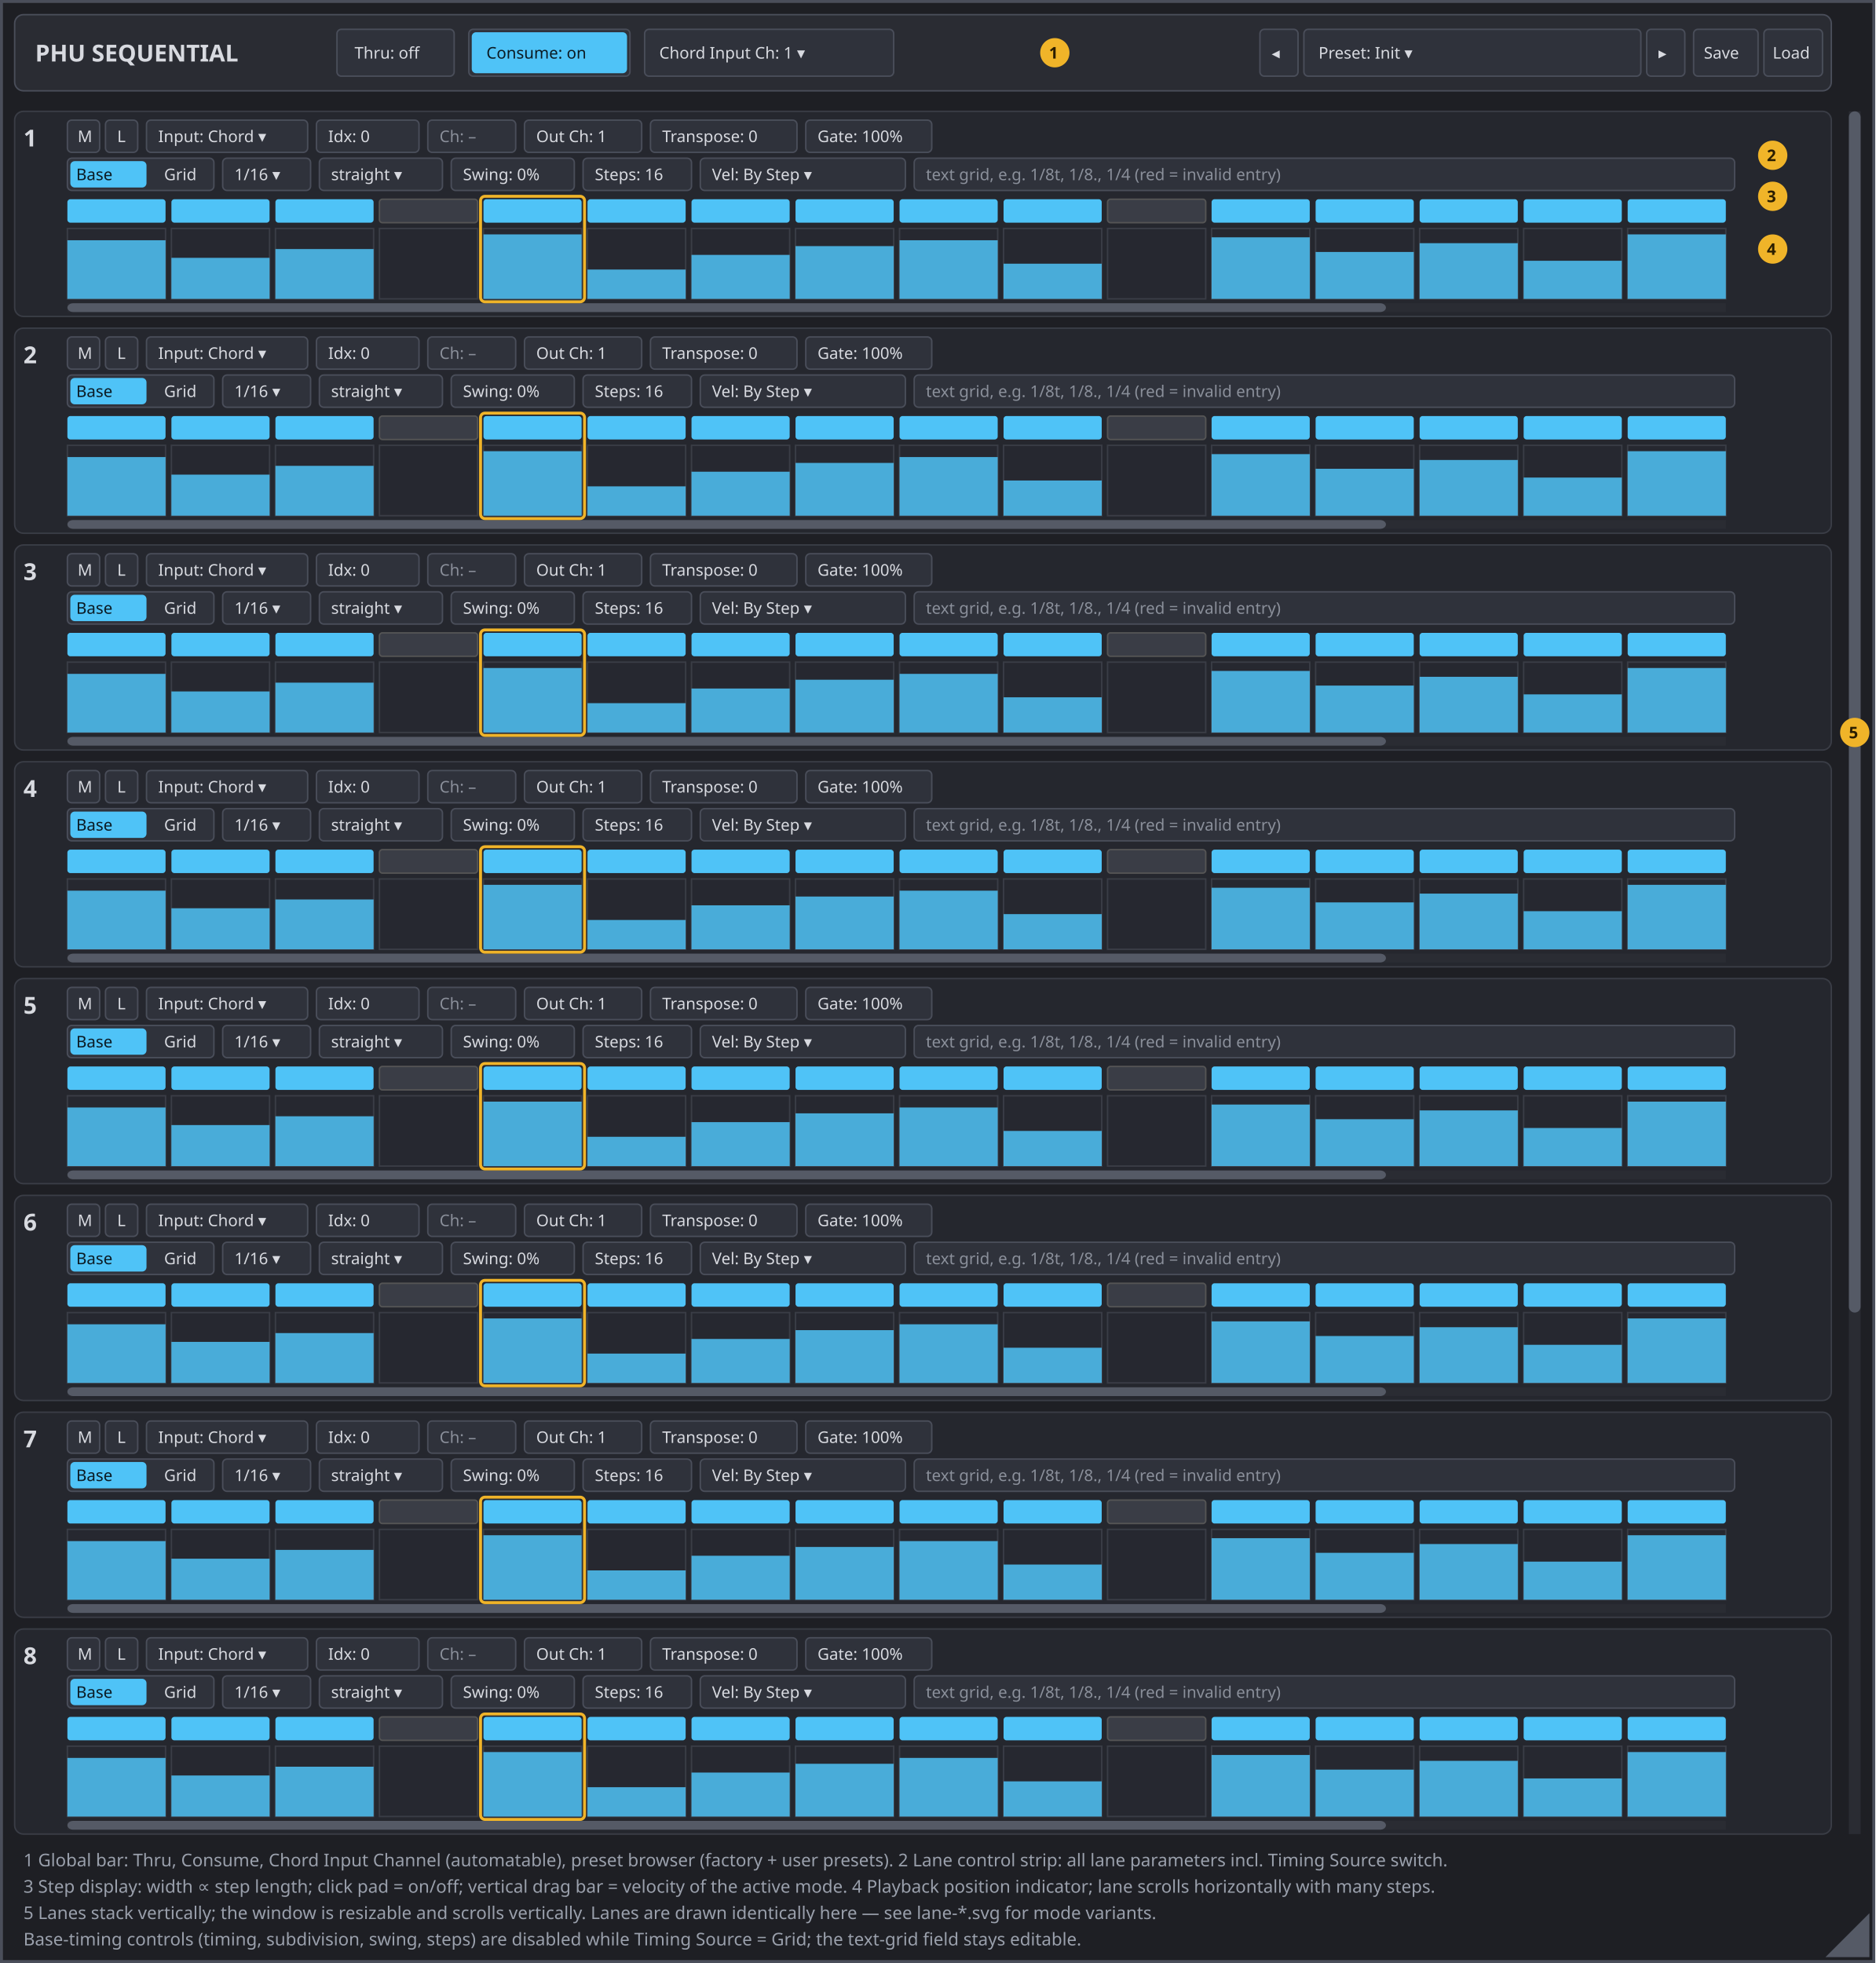
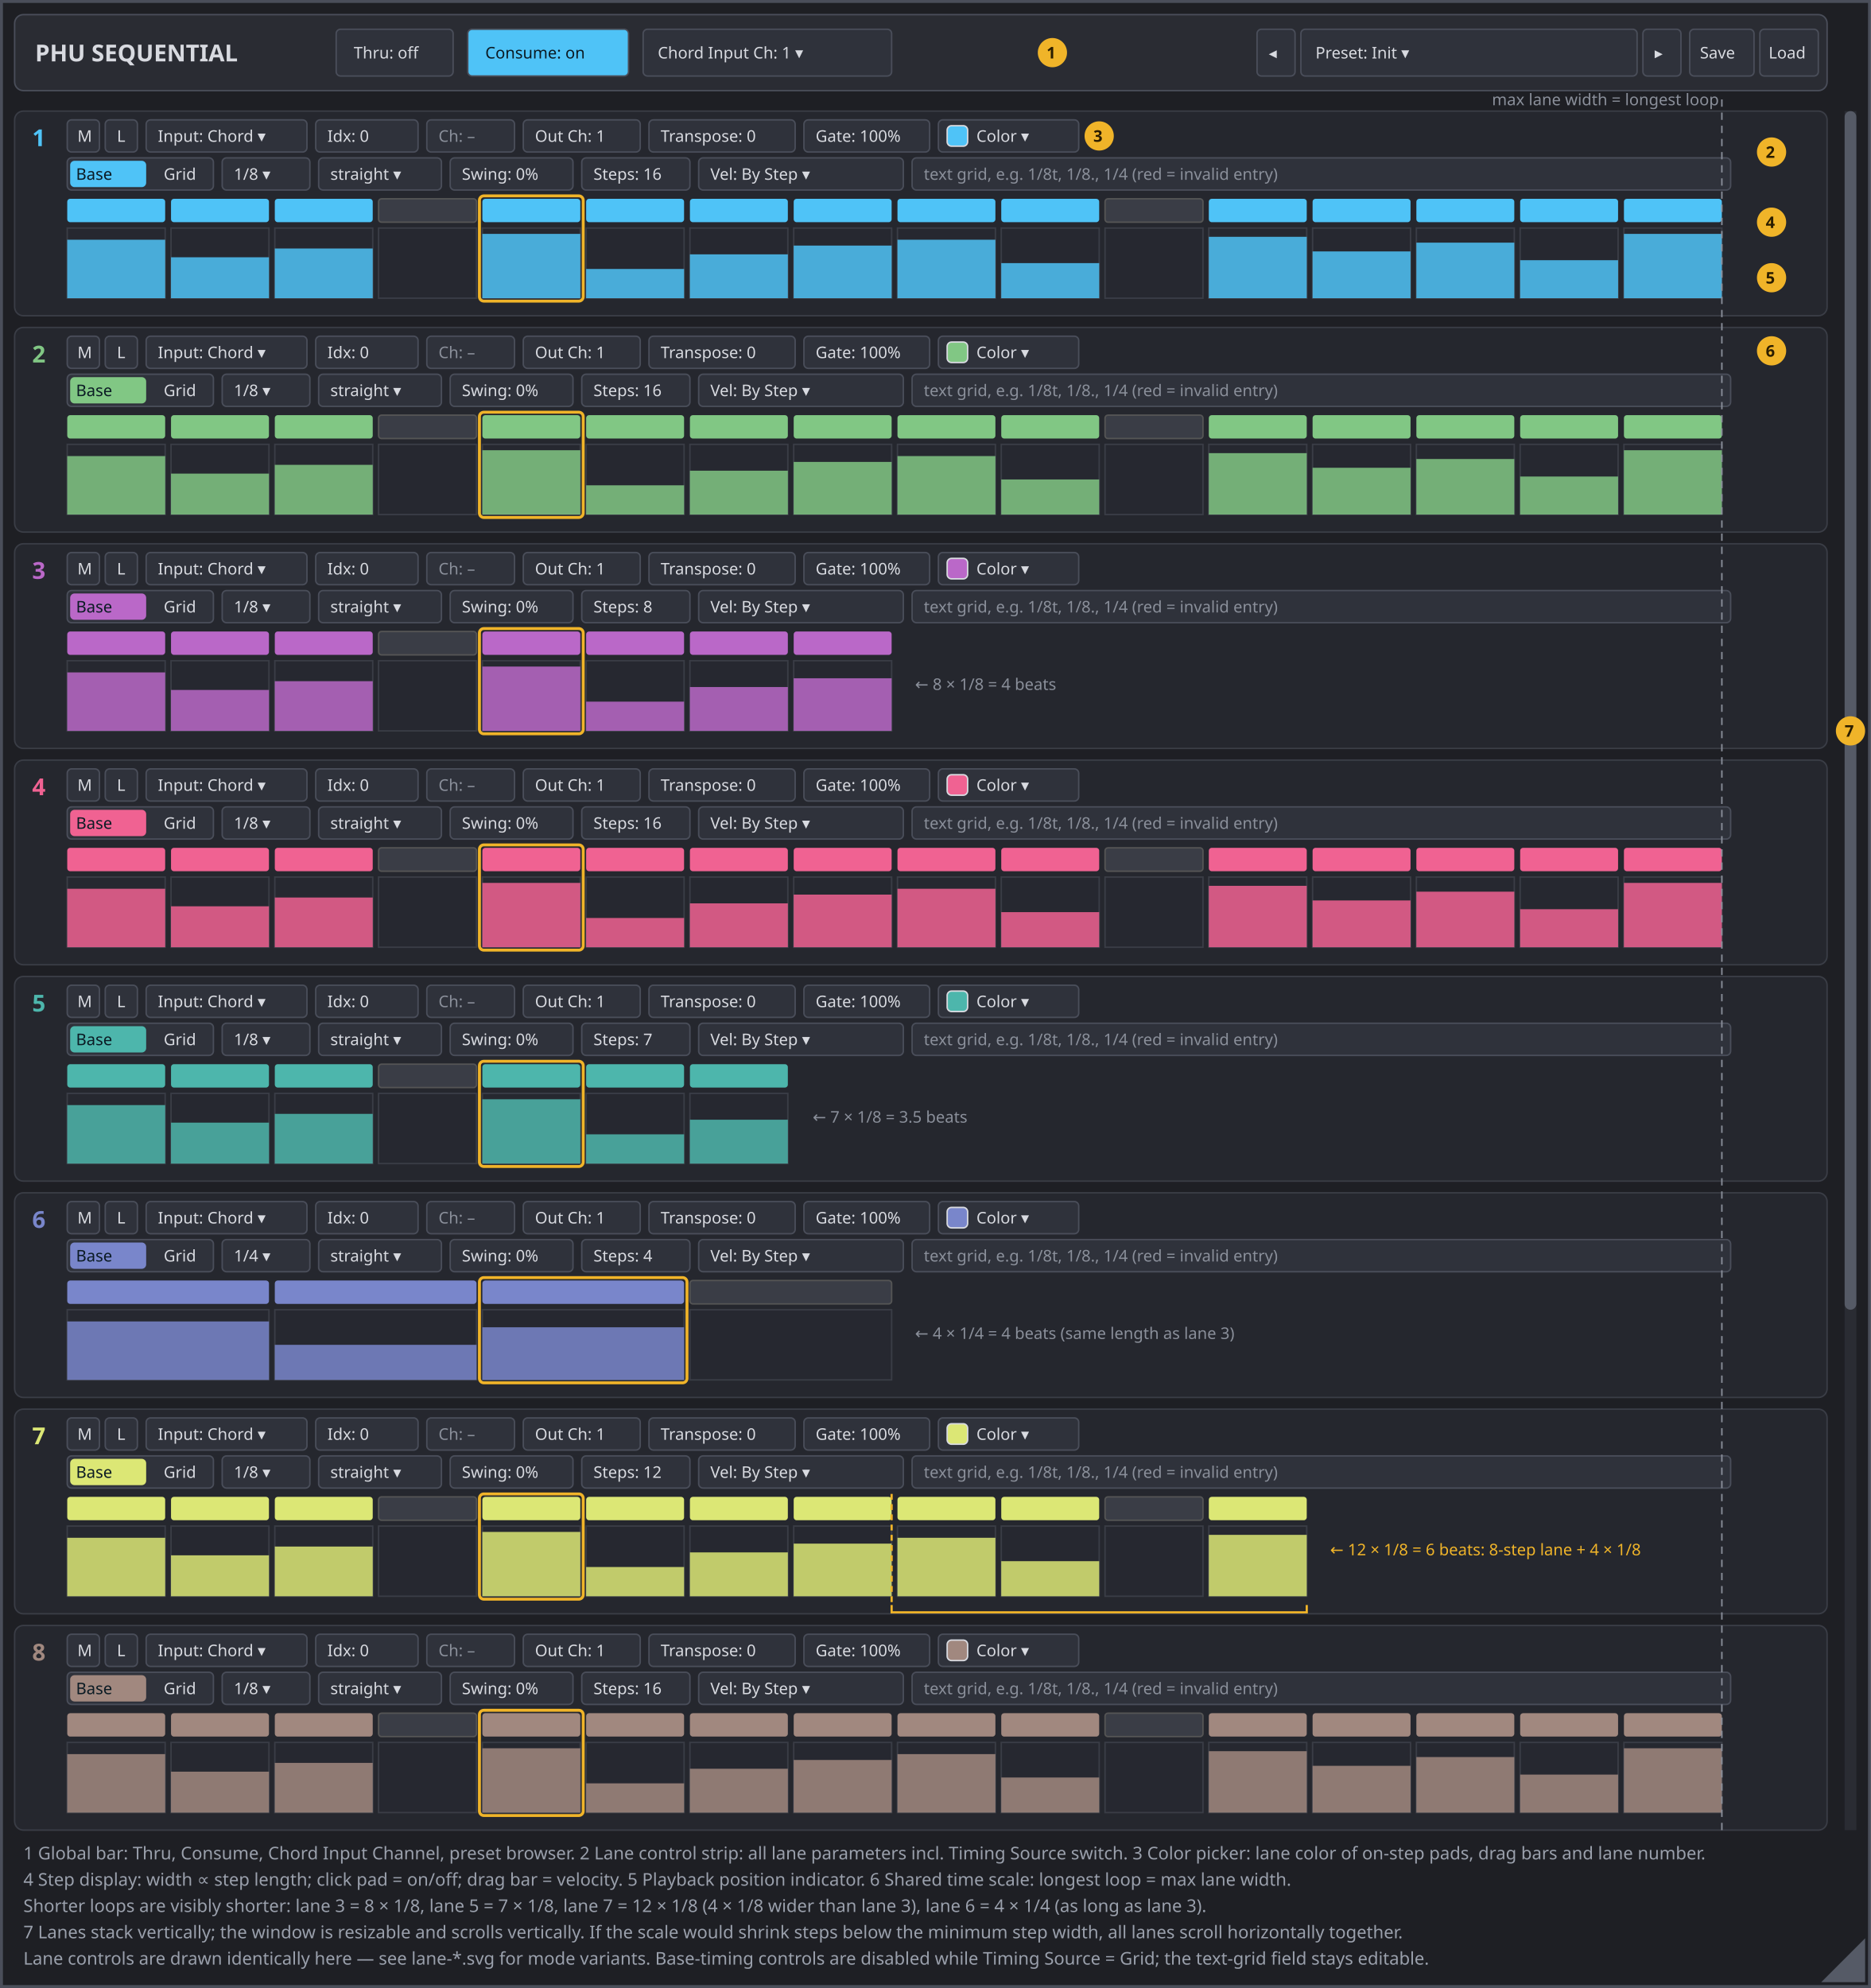
- <svg xmlns="http://www.w3.org/2000/svg" width="1280" height="1340" viewBox="0 0 1280 1340" font-family="sans-serif">
+ <svg xmlns="http://www.w3.org/2000/svg" width="1280" height="1360" viewBox="0 0 1280 1360" font-family="sans-serif">
  <style>
    .win{fill:#1e1f24;stroke:#4a4e5a;stroke-width:2} .gbar{fill:#2a2c33;stroke:#4a4e5a;rx:6}
    .lane{fill:#25272e;stroke:#3a3d46;rx:6}
    .ctl{fill:#2f323b;stroke:#4a4e5a;rx:3} .t{fill:#d8dae0;font-size:11px} .dim{fill:#8a8f9a;font-size:11px}
-     .h{fill:#d8dae0;font-size:16px;font-weight:bold}
-     .on{fill:#4fc3f7;rx:2} .off{fill:#3a3d46;stroke:#555;rx:2}
-     .trk{fill:#262830;stroke:#3a3d46} .bar{fill:#4fc3f7;opacity:.85}
-     .seg{fill:#4fc3f7;rx:3}
+     .h{fill:#d8dae0;font-size:16px;font-weight:bold} .hl{fill:currentColor;font-size:16px;font-weight:bold}
+     .on{fill:currentColor;rx:2} .off{fill:#3a3d46;stroke:#555;rx:2}
+     .trk{fill:#262830;stroke:#3a3d46} .bar{fill:currentColor;opacity:.85}
+     .seg{fill:currentColor;rx:3} .swatch{fill:currentColor;stroke:#d8dae0;rx:3}
    .sb{fill:#2a2c33} .thumb{fill:#555a66;rx:4}
    .mk{fill:#f0b429} .mkt{fill:#2a1d00;font-size:11px;font-weight:bold}
    .pos{fill:none;stroke:#f0b429;stroke-width:2;rx:3}
    .cap{fill:#9aa0ac;font-size:12px}
+     .max{stroke:#8a8f9a;stroke-width:1;stroke-dasharray:5 4}
+     .ann{stroke:#f0b429;stroke-width:1.5;stroke-dasharray:4 3;fill:none} .annt{fill:#f0b429;font-size:11px}
+     .len{fill:#8a8f9a;font-size:11px}
  </style>
  <defs>
-     <g id="lane">
-       <rect class="lane" width="1240" height="140" />
+     <g id="strip">
      <rect class="ctl" x="36" y="6" width="22" height="22" />
      <text class="t" x="43" y="21">M</text>
      <rect class="ctl" x="62" y="6" width="22" height="22" />
      <text class="t" x="70" y="21">L</text>
      <rect class="ctl" x="90" y="6" width="110" height="22" />
      <text class="t" x="98" y="21">Input: Chord ▾</text>
      <rect class="ctl" x="206" y="6" width="70" height="22" />
      <text class="t" x="214" y="21">Idx: 0</text>
      <rect class="ctl" x="282" y="6" width="60" height="22" />
      <text class="dim" x="290" y="21">Ch: –</text>
      <rect class="ctl" x="348" y="6" width="80" height="22" />
      <text class="t" x="356" y="21">Out Ch: 1</text>
      <rect class="ctl" x="434" y="6" width="100" height="22" />
      <text class="t" x="442" y="21">Transpose: 0</text>
      <rect class="ctl" x="540" y="6" width="86" height="22" />
      <text class="t" x="548" y="21">Gate: 100%</text>
+       <rect class="ctl" x="632" y="6" width="96" height="22" />
+       <rect class="swatch" x="638" y="10" width="14" height="14" />
+       <text class="t" x="658" y="21">Color ▾</text>
      <rect class="ctl" x="36" y="32" width="100" height="22" />
      <rect class="seg" x="38" y="34" width="52" height="18" />
      <text class="t" x="42" y="47" style="fill:#0b1b24">Base</text>
      <text class="t" x="102" y="47">Grid</text>
-       <rect class="ctl" x="142" y="32" width="60" height="22" />
-       <text class="t" x="150" y="47">1/16 ▾</text>
      <rect class="ctl" x="208" y="32" width="84" height="22" />
      <text class="t" x="216" y="47">straight ▾</text>
      <rect class="ctl" x="298" y="32" width="84" height="22" />
      <text class="t" x="306" y="47">Swing: 0%</text>
-       <rect class="ctl" x="388" y="32" width="74" height="22" />
-       <text class="t" x="396" y="47">Steps: 16</text>
      <rect class="ctl" x="468" y="32" width="140" height="22" />
      <text class="t" x="476" y="47">Vel: By Step ▾</text>
      <rect class="ctl" x="614" y="32" width="560" height="22" />
      <text class="dim" x="622" y="47">text grid, e.g. 1/8t, 1/8., 1/4  (red = invalid entry)</text>
+     </g>
+     <g id="stepsA">
      <rect class="on" x="36" y="60" width="67" height="16" />
      <rect class="trk" x="36" y="80" width="67" height="48" />
      <rect class="bar" x="36" y="88" width="67" height="40" />
      <rect class="on" x="107" y="60" width="67" height="16" />
      <rect class="trk" x="107" y="80" width="67" height="48" />
      <rect class="bar" x="107" y="100" width="67" height="28" />
      <rect class="on" x="178" y="60" width="67" height="16" />
      <rect class="trk" x="178" y="80" width="67" height="48" />
      <rect class="bar" x="178" y="94" width="67" height="34" />
      <rect class="off" x="249" y="60" width="67" height="16" />
      <rect class="trk" x="249" y="80" width="67" height="48" />
      <rect class="on" x="320" y="60" width="67" height="16" />
      <rect class="trk" x="320" y="80" width="67" height="48" />
      <rect class="bar" x="320" y="84" width="67" height="44" />
      <rect class="on" x="391" y="60" width="67" height="16" />
      <rect class="trk" x="391" y="80" width="67" height="48" />
      <rect class="bar" x="391" y="108" width="67" height="20" />
      <rect class="on" x="462" y="60" width="67" height="16" />
      <rect class="trk" x="462" y="80" width="67" height="48" />
      <rect class="bar" x="462" y="98" width="67" height="30" />
+     </g>
+     <g id="stepsB">
      <rect class="on" x="533" y="60" width="67" height="16" />
      <rect class="trk" x="533" y="80" width="67" height="48" />
      <rect class="bar" x="533" y="92" width="67" height="36" />
+     </g>
+     <g id="stepsC">
      <rect class="on" x="604" y="60" width="67" height="16" />
      <rect class="trk" x="604" y="80" width="67" height="48" />
      <rect class="bar" x="604" y="88" width="67" height="40" />
      <rect class="on" x="675" y="60" width="67" height="16" />
      <rect class="trk" x="675" y="80" width="67" height="48" />
      <rect class="bar" x="675" y="104" width="67" height="24" />
      <rect class="off" x="746" y="60" width="67" height="16" />
      <rect class="trk" x="746" y="80" width="67" height="48" />
      <rect class="on" x="817" y="60" width="67" height="16" />
      <rect class="trk" x="817" y="80" width="67" height="48" />
      <rect class="bar" x="817" y="86" width="67" height="42" />
+     </g>
+     <g id="stepsD">
      <rect class="on" x="888" y="60" width="67" height="16" />
      <rect class="trk" x="888" y="80" width="67" height="48" />
      <rect class="bar" x="888" y="96" width="67" height="32" />
      <rect class="on" x="959" y="60" width="67" height="16" />
      <rect class="trk" x="959" y="80" width="67" height="48" />
      <rect class="bar" x="959" y="90" width="67" height="38" />
      <rect class="on" x="1030" y="60" width="67" height="16" />
      <rect class="trk" x="1030" y="80" width="67" height="48" />
      <rect class="bar" x="1030" y="102" width="67" height="26" />
      <rect class="on" x="1101" y="60" width="67" height="16" />
      <rect class="trk" x="1101" y="80" width="67" height="48" />
      <rect class="bar" x="1101" y="84" width="67" height="44" />
-       <rect class="sb" x="36" y="131" width="1132" height="6" />
-       <rect class="thumb" x="36" y="131" width="900" height="6" />
-       <rect class="pos" x="318" y="58" width="71" height="72" />
+     </g>
+     <g id="stepsQuarter">
+       <rect class="on" x="36" y="60" width="138" height="16" />
+       <rect class="trk" x="36" y="80" width="138" height="48" />
+       <rect class="bar" x="36" y="88" width="138" height="40" />
+       <rect class="on" x="178" y="60" width="138" height="16" />
+       <rect class="trk" x="178" y="80" width="138" height="48" />
+       <rect class="bar" x="178" y="104" width="138" height="24" />
+       <rect class="on" x="320" y="60" width="138" height="16" />
+       <rect class="trk" x="320" y="80" width="138" height="48" />
+       <rect class="bar" x="320" y="92" width="138" height="36" />
+       <rect class="off" x="462" y="60" width="138" height="16" />
+       <rect class="trk" x="462" y="80" width="138" height="48" />
    </g>
  </defs>
-   <rect class="win" x="1" y="1" width="1278" height="1338" />
+   <rect class="win" x="1" y="1" width="1278" height="1358" />
  <rect class="gbar" x="10" y="10" width="1240" height="52" />
  <text class="h" x="24" y="42">PHU SEQUENTIAL</text>
  <rect class="ctl" x="230" y="20" width="80" height="32" />
  <text class="t" x="242" y="40">Thru: off</text>
-   <rect class="ctl" x="320" y="20" width="110" height="32" />
-   <rect class="seg" x="322" y="22" width="106" height="28" />
+   <rect class="ctl" x="320" y="20" width="110" height="32" style="fill:#4fc3f7" />
  <text class="t" x="332" y="40" style="fill:#0b1b24">Consume: on</text>
  <rect class="ctl" x="440" y="20" width="170" height="32" />
  <text class="t" x="450" y="40">Chord Input Ch: 1 ▾</text>
  <rect class="ctl" x="860" y="20" width="26" height="32" />
  <text class="t" x="868" y="40">◂</text>
  <rect class="ctl" x="890" y="20" width="230" height="32" />
  <text class="t" x="900" y="40">Preset: Init ▾</text>
  <rect class="ctl" x="1124" y="20" width="26" height="32" />
  <text class="t" x="1132" y="40">▸</text>
  <rect class="ctl" x="1156" y="20" width="44" height="32" />
  <text class="t" x="1163" y="40">Save</text>
  <rect class="ctl" x="1204" y="20" width="40" height="32" />
  <text class="t" x="1210" y="40">Load</text>
-   <use href="#lane" x="10" y="76" />
-   <text class="h" x="16" y="100">1</text>
-   <use href="#lane" x="10" y="224" />
-   <text class="h" x="16" y="248">2</text>
-   <use href="#lane" x="10" y="372" />
-   <text class="h" x="16" y="396">3</text>
-   <use href="#lane" x="10" y="520" />
-   <text class="h" x="16" y="544">4</text>
-   <use href="#lane" x="10" y="668" />
-   <text class="h" x="16" y="692">5</text>
-   <use href="#lane" x="10" y="816" />
-   <text class="h" x="16" y="840">6</text>
-   <use href="#lane" x="10" y="964" />
-   <text class="h" x="16" y="988">7</text>
-   <use href="#lane" x="10" y="1112" />
-   <text class="h" x="16" y="1136">8</text>
+   <g transform="translate(10,76)" color="#4fc3f7">
+     <rect class="lane" width="1240" height="140" />
+     <text class="hl" x="12" y="24">1</text>
+     <use href="#strip" />
+     <rect class="ctl" x="142" y="32" width="60" height="22" />
+     <text class="t" x="150" y="47">1/8 ▾</text>
+     <rect class="ctl" x="388" y="32" width="74" height="22" />
+     <text class="t" x="396" y="47">Steps: 16</text>
+     <use href="#stepsA" />
+     <use href="#stepsB" />
+     <use href="#stepsC" />
+     <use href="#stepsD" />
+     <rect class="pos" x="318" y="58" width="71" height="72" />
+   </g>
+   <g transform="translate(10,224)" color="#81c784">
+     <rect class="lane" width="1240" height="140" />
+     <text class="hl" x="12" y="24">2</text>
+     <use href="#strip" />
+     <rect class="ctl" x="142" y="32" width="60" height="22" />
+     <text class="t" x="150" y="47">1/8 ▾</text>
+     <rect class="ctl" x="388" y="32" width="74" height="22" />
+     <text class="t" x="396" y="47">Steps: 16</text>
+     <use href="#stepsA" />
+     <use href="#stepsB" />
+     <use href="#stepsC" />
+     <use href="#stepsD" />
+     <rect class="pos" x="318" y="58" width="71" height="72" />
+   </g>
+   <g transform="translate(10,372)" color="#ba68c8">
+     <rect class="lane" width="1240" height="140" />
+     <text class="hl" x="12" y="24">3</text>
+     <use href="#strip" />
+     <rect class="ctl" x="142" y="32" width="60" height="22" />
+     <text class="t" x="150" y="47">1/8 ▾</text>
+     <rect class="ctl" x="388" y="32" width="74" height="22" />
+     <text class="t" x="396" y="47">Steps: 8</text>
+     <use href="#stepsA" />
+     <use href="#stepsB" />
+     <rect class="pos" x="318" y="58" width="71" height="72" />
+     <text class="len" x="616" y="100">← 8 × 1/8 = 4 beats</text>
+   </g>
+   <g transform="translate(10,520)" color="#f06292">
+     <rect class="lane" width="1240" height="140" />
+     <text class="hl" x="12" y="24">4</text>
+     <use href="#strip" />
+     <rect class="ctl" x="142" y="32" width="60" height="22" />
+     <text class="t" x="150" y="47">1/8 ▾</text>
+     <rect class="ctl" x="388" y="32" width="74" height="22" />
+     <text class="t" x="396" y="47">Steps: 16</text>
+     <use href="#stepsA" />
+     <use href="#stepsB" />
+     <use href="#stepsC" />
+     <use href="#stepsD" />
+     <rect class="pos" x="318" y="58" width="71" height="72" />
+   </g>
+   <g transform="translate(10,668)" color="#4db6ac">
+     <rect class="lane" width="1240" height="140" />
+     <text class="hl" x="12" y="24">5</text>
+     <use href="#strip" />
+     <rect class="ctl" x="142" y="32" width="60" height="22" />
+     <text class="t" x="150" y="47">1/8 ▾</text>
+     <rect class="ctl" x="388" y="32" width="74" height="22" />
+     <text class="t" x="396" y="47">Steps: 7</text>
+     <use href="#stepsA" />
+     <rect class="pos" x="318" y="58" width="71" height="72" />
+     <text class="len" x="546" y="100">← 7 × 1/8 = 3.5 beats</text>
+   </g>
+   <g transform="translate(10,816)" color="#7986cb">
+     <rect class="lane" width="1240" height="140" />
+     <text class="hl" x="12" y="24">6</text>
+     <use href="#strip" />
+     <rect class="ctl" x="142" y="32" width="60" height="22" />
+     <text class="t" x="150" y="47">1/4 ▾</text>
+     <rect class="ctl" x="388" y="32" width="74" height="22" />
+     <text class="t" x="396" y="47">Steps: 4</text>
+     <use href="#stepsQuarter" />
+     <rect class="pos" x="318" y="58" width="142" height="72" />
+     <text class="len" x="616" y="100">← 4 × 1/4 = 4 beats (same length as lane 3)</text>
+   </g>
+   <g transform="translate(10,964)" color="#dce775">
+     <rect class="lane" width="1240" height="140" />
+     <text class="hl" x="12" y="24">7</text>
+     <use href="#strip" />
+     <rect class="ctl" x="142" y="32" width="60" height="22" />
+     <text class="t" x="150" y="47">1/8 ▾</text>
+     <rect class="ctl" x="388" y="32" width="74" height="22" />
+     <text class="t" x="396" y="47">Steps: 12</text>
+     <use href="#stepsA" />
+     <use href="#stepsB" />
+     <use href="#stepsC" />
+     <rect class="pos" x="318" y="58" width="71" height="72" />
+     <line class="ann" x1="600" y1="58" x2="600" y2="132" />
+     <path class="ann" d="M600 134 V139 H884 V134" style="stroke-dasharray:none" />
+     <text class="annt" x="900" y="100">← 12 × 1/8 = 6 beats: 8-step lane + 4 × 1/8</text>
+   </g>
+   <g transform="translate(10,1112)" color="#a1887f">
+     <rect class="lane" width="1240" height="140" />
+     <text class="hl" x="12" y="24">8</text>
+     <use href="#strip" />
+     <rect class="ctl" x="142" y="32" width="60" height="22" />
+     <text class="t" x="150" y="47">1/8 ▾</text>
+     <rect class="ctl" x="388" y="32" width="74" height="22" />
+     <text class="t" x="396" y="47">Steps: 16</text>
+     <use href="#stepsA" />
+     <use href="#stepsB" />
+     <use href="#stepsC" />
+     <use href="#stepsD" />
+     <rect class="pos" x="318" y="58" width="71" height="72" />
+   </g>
+   <line class="max" x1="1178" y1="68" x2="1178" y2="1256" />
+   <text class="dim" x="1176" y="72" text-anchor="end">max lane width = longest loop</text>
  <rect class="sb" x="1262" y="76" width="8" height="1176" />
  <rect class="thumb" x="1262" y="76" width="8" height="820" />
-   <polygon points="1276,1306 1276,1336 1246,1336" fill="#555a66" />
+   <polygon points="1276,1326 1276,1356 1246,1356" fill="#555a66" />
  <circle class="mk" cx="720" cy="36" r="10" />
  <text class="mkt" x="716" y="40">1</text>
-   <circle class="mk" cx="1210" cy="106" r="10" />
-   <text class="mkt" x="1206" y="110">2</text>
-   <circle class="mk" cx="1210" cy="134" r="10" />
-   <text class="mkt" x="1206" y="138">3</text>
-   <circle class="mk" cx="1210" cy="170" r="10" />
-   <text class="mkt" x="1206" y="174">4</text>
+   <circle class="mk" cx="1212" cy="104" r="10" />
+   <text class="mkt" x="1208" y="108">2</text>
+   <circle class="mk" cx="752" cy="93" r="10" />
+   <text class="mkt" x="748" y="97">3</text>
+   <circle class="mk" cx="1212" cy="152" r="10" />
+   <text class="mkt" x="1208" y="156">4</text>
+   <circle class="mk" cx="1212" cy="190" r="10" />
+   <text class="mkt" x="1208" y="194">5</text>
+   <circle class="mk" cx="1212" cy="240" r="10" />
+   <text class="mkt" x="1208" y="244">6</text>
  <circle class="mk" cx="1266" cy="500" r="10" />
-   <text class="mkt" x="1262" y="504">5</text>
-   <text class="cap" x="16" y="1274">1 Global bar: Thru, Consume, Chord Input Channel (automatable), preset browser (factory + user presets).  2 Lane control strip: all lane parameters incl. Timing Source switch.</text>
-   <text class="cap" x="16" y="1292">3 Step display: width ∝ step length; click pad = on/off; vertical drag bar = velocity of the active mode.  4 Playback position indicator; lane scrolls horizontally with many steps.</text>
-   <text class="cap" x="16" y="1310">5 Lanes stack vertically; the window is resizable and scrolls vertically. Lanes are drawn identically here — see lane-*.svg for mode variants.</text>
-   <text class="cap" x="16" y="1328">Base-timing controls (timing, subdivision, swing, steps) are disabled while Timing Source = Grid; the text-grid field stays editable.</text>
+   <text class="mkt" x="1262" y="504">7</text>
+   <text class="cap" x="16" y="1272">1 Global bar: Thru, Consume, Chord Input Channel, preset browser.  2 Lane control strip: all lane parameters incl. Timing Source switch.  3 Color picker: lane color of on-step pads, drag bars and lane number.</text>
+   <text class="cap" x="16" y="1290">4 Step display: width ∝ step length; click pad = on/off; drag bar = velocity.  5 Playback position indicator.  6 Shared time scale: longest loop = max lane width.</text>
+   <text class="cap" x="16" y="1308">Shorter loops are visibly shorter: lane 3 = 8 × 1/8, lane 5 = 7 × 1/8, lane 7 = 12 × 1/8 (4 × 1/8 wider than lane 3), lane 6 = 4 × 1/4 (as long as lane 3).</text>
+   <text class="cap" x="16" y="1326">7 Lanes stack vertically; the window is resizable and scrolls vertically. If the scale would shrink steps below the minimum step width, all lanes scroll horizontally together.</text>
+   <text class="cap" x="16" y="1344">Lane controls are drawn identically here — see lane-*.svg for mode variants. Base-timing controls are disabled while Timing Source = Grid; the text-grid field stays editable.</text>
</svg>
